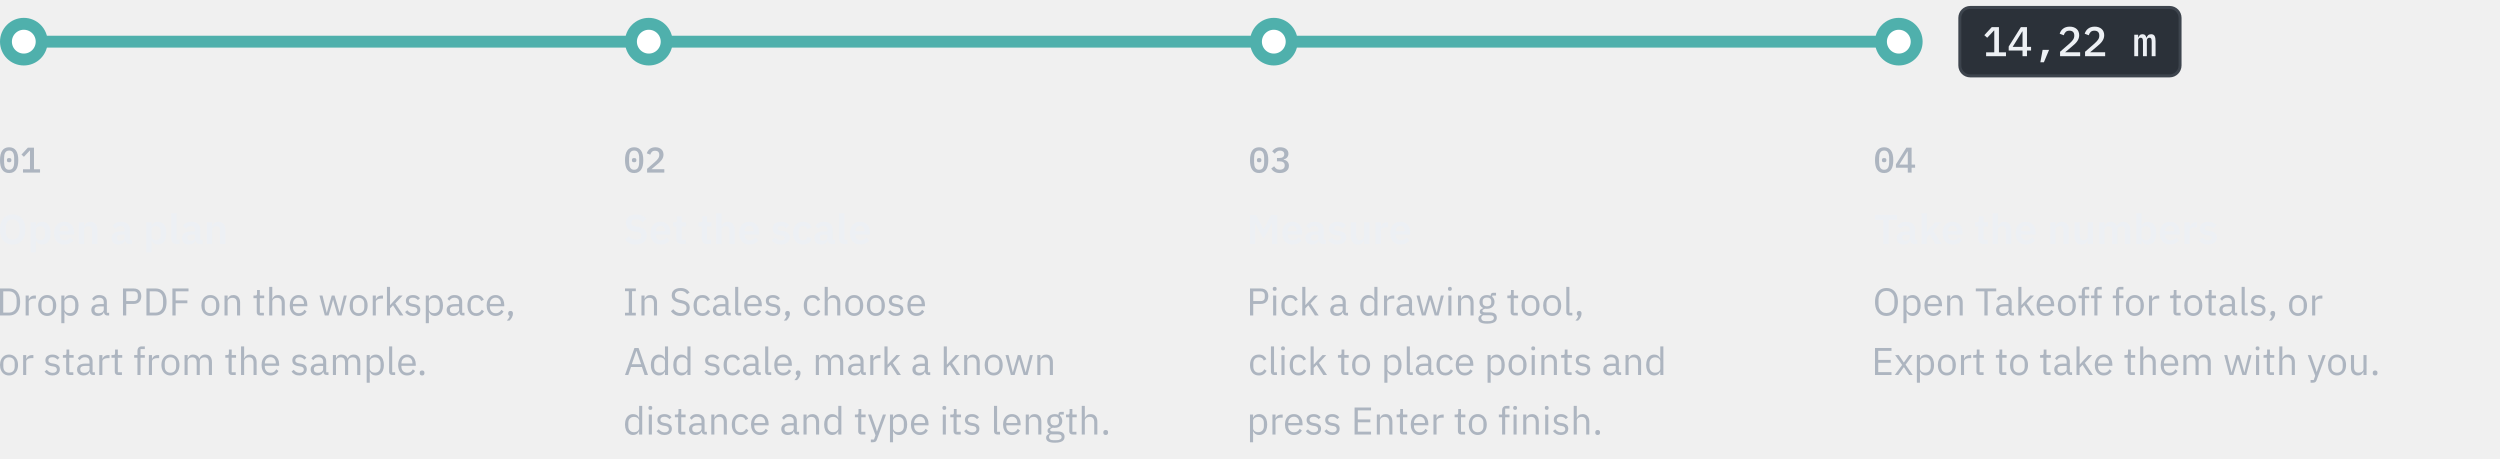
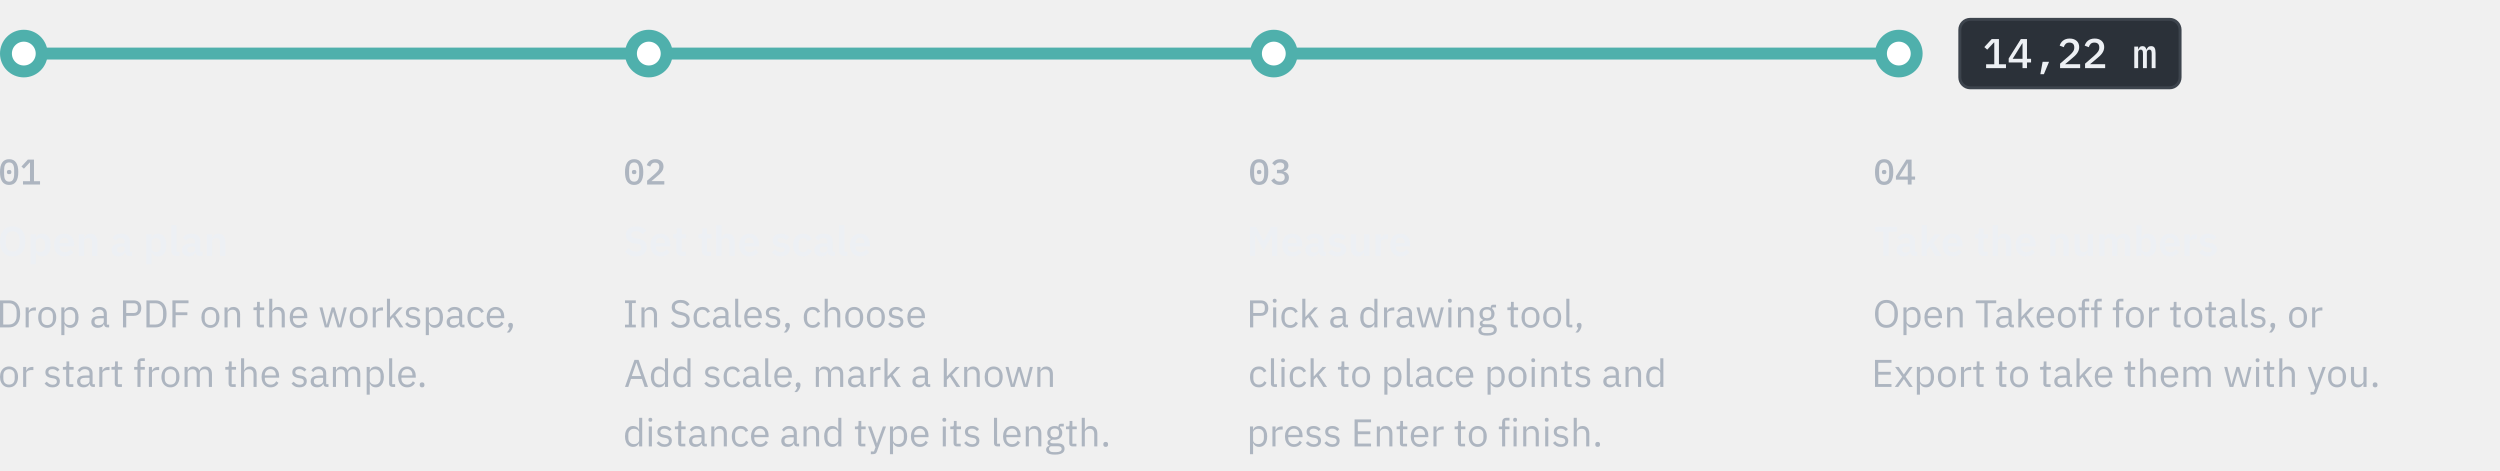
- <svg xmlns="http://www.w3.org/2000/svg" width="840" height="154" viewBox="0 0 840 154">
+ <svg xmlns="http://www.w3.org/2000/svg" width="840" height="158" viewBox="0 0 840 158">
  <defs>
    <path id="o-comma" d="M244 152H399L275 -145H190Z" />
    <path id="o-four" d="M362 0V136H30V232L322 698H469V224H567V136H469V0ZM125 224H362V595H356Z" />
    <path id="o-m" d="M44 0V516H137V449H142Q154 482 176.5 505.0Q199 528 241 528Q282 528 304.5 505.5Q327 483 333 444H337Q351 479 376.0 503.5Q401 528 448 528Q508 528 531.5 486.0Q555 444 555 363V0H462V349Q462 403 449.0 423.5Q436 444 407 444Q381 444 363.5 426.5Q346 409 346 374V0H253V349Q253 403 240.5 423.5Q228 444 199 444Q172 444 154.5 426.5Q137 409 137 374V0Z" />
    <path id="o-one" d="M88 0V93H284V616H276L114 443L45 505L223 698H396V93H565V0Z" />
    <path id="o-three" d="M271 410Q338 410 370.5 438.5Q403 467 403 510V517Q403 565 371.5 590.5Q340 616 287 616Q236 616 200.5 593.0Q165 570 141 530L65 595Q81 618 102.0 639.0Q123 660 150.0 675.5Q177 691 212.0 700.5Q247 710 291 710Q340 710 382.0 698.0Q424 686 455.0 662.5Q486 639 503.0 605.5Q520 572 520 530Q520 497 509.5 470.0Q499 443 480.5 422.5Q462 402 437.0 389.0Q412 376 384 370V365Q414 359 441.0 345.5Q468 332 489.0 310.5Q510 289 522.0 259.5Q534 230 534 192Q534 146 516.0 108.5Q498 71 464.5 44.0Q431 17 384.0 2.5Q337 -12 279 -12Q230 -12 192.5 -1.5Q155 9 126.0 26.5Q97 44 75.5 66.5Q54 89 38 113L121 177Q147 135 182.5 108.5Q218 82 280 82Q346 82 381.0 112.5Q416 143 416 197V205Q416 259 379.5 287.5Q343 316 274 316H199V410Z" />
    <path id="o-two" d="M545 0H63V107L291 306Q345 354 374.5 397.0Q404 440 404 488V499Q404 554 374.0 583.5Q344 613 287 613Q229 613 197.5 582.0Q166 551 152 503L54 540Q64 573 83.0 603.5Q102 634 131.5 658.0Q161 682 201.5 696.0Q242 710 295 710Q349 710 391.5 694.5Q434 679 463.0 652.0Q492 625 507.0 587.5Q522 550 522 505Q522 463 509.5 427.5Q497 392 474.5 359.5Q452 327 421.0 297.0Q390 267 353 237L184 95H545Z" />
    <path id="o-zero" d="M300 -12Q234 -12 185.5 12.5Q137 37 105.5 83.0Q74 129 59.0 196.0Q44 263 44 349Q44 434 59.0 501.5Q74 569 105.5 615.0Q137 661 185.5 685.5Q234 710 300 710Q366 710 414.5 685.5Q463 661 494.5 615.0Q526 569 541.0 501.5Q556 434 556 349Q556 263 541.0 196.0Q526 129 494.5 83.0Q463 37 414.5 12.5Q366 -12 300 -12ZM300 80Q376 80 408.5 136.5Q441 193 441 289V409Q441 505 408.5 561.5Q376 618 300 618Q262 618 235.0 603.5Q208 589 191.0 561.5Q174 534 166.5 495.5Q159 457 159 409V289Q159 241 166.5 202.5Q174 164 191.0 136.5Q208 109 235.0 94.5Q262 80 300 80ZM300 290Q265 290 251.5 304.0Q238 318 238 338V360Q238 380 251.5 394.0Q265 408 300 408Q335 408 348.5 394.0Q362 380 362 360V338Q362 318 348.5 304.0Q335 290 300 290Z" />
    <path id="r-A" d="M618 0H530L460 206H178L108 0H23L267 698H374ZM439 280 351 533 321 620H316L286 533L198 280Z" />
    <path id="r-D" d="M93 0V698H327Q414 698 478.5 659.5Q543 621 578.0 543.5Q613 466 613 349Q613 232 578.0 154.5Q543 77 478.5 38.5Q414 0 327 0ZM177 74H327Q385 74 429.0 100.0Q473 126 498.0 174.5Q523 223 523 292V406Q523 475 498.0 524.0Q473 573 429.0 598.5Q385 624 327 624H177Z" />
    <path id="r-E" d="M519 0H93V698H519V624H177V390H499V316H177V74H519Z" />
    <path id="r-F" d="M177 0H93V698H509V624H177V390H480V316H177Z" />
    <path id="r-I" d="M340 0H60V70H158V628H60V698H340V628H242V70H340Z" />
    <path id="r-O" d="M354 -12Q264 -12 197.5 29.5Q131 71 94.5 151.5Q58 232 58 349Q58 466 94.5 546.5Q131 627 197.5 668.5Q264 710 354 710Q444 710 510.5 668.5Q577 627 613.5 546.5Q650 466 650 349Q650 232 613.5 151.5Q577 71 510.5 29.5Q444 -12 354 -12ZM354 63Q415 63 461.0 91.5Q507 120 533.5 171.0Q560 222 560 291V407Q560 476 533.5 527.5Q507 579 461.0 607.0Q415 635 354 635Q294 635 247.5 607.0Q201 579 174.5 527.5Q148 476 148 407V291Q148 222 174.5 171.0Q201 120 247.5 91.5Q294 63 354 63Z" />
    <path id="r-P" d="M177 0H93V698H371Q434 698 477.5 673.5Q521 649 543.5 604.5Q566 560 566 498Q566 437 543.5 392.0Q521 347 477.5 322.5Q434 298 371 298H177ZM177 624V372H371Q404 372 427.5 383.5Q451 395 463.5 417.5Q476 440 476 472V524Q476 556 463.5 578.5Q451 601 427.5 612.5Q404 624 371 624Z" />
    <path id="r-S" d="M289 -12Q205 -12 144.5 20.5Q84 53 42 110L104 162Q141 113 186.0 87.5Q231 62 292 62Q367 62 406.5 98.0Q446 134 446 194Q446 227 433.0 250.0Q420 273 391.5 288.5Q363 304 317 314L260 327Q197 342 153.0 366.0Q109 390 86.0 428.0Q63 466 63 519Q63 581 92.0 623.5Q121 666 173.5 688.0Q226 710 294 710Q373 710 429.5 681.0Q486 652 525 596L462 550Q434 590 392.5 613.0Q351 636 290 636Q223 636 184.5 607.0Q146 578 146 522Q146 489 160.5 467.0Q175 445 204.0 430.5Q233 416 277 406L334 393Q402 378 445.0 352.0Q488 326 508.5 288.0Q529 250 529 198Q529 134 500.0 87.0Q471 40 417.5 14.0Q364 -12 289 -12Z" />
    <path id="r-T" d="M550 624H328V0H244V624H22V698H550Z" />
    <path id="r-a" d="M505 0H460Q428 0 408.0 13.5Q388 27 379.0 51.0Q370 75 370 106V113L401 84H366Q350 37 310.5 12.5Q271 -12 217 -12Q135 -12 89.5 30.0Q44 72 44 144Q44 193 68.0 226.5Q92 260 140.5 277.5Q189 295 264 295H366V346Q366 401 336.0 430.0Q306 459 244 459Q198 459 166.0 438.0Q134 417 113 382L65 427Q86 468 132.0 498.0Q178 528 248 528Q341 528 393.5 482.0Q446 436 446 354V70H505ZM366 235H260Q192 235 160.0 215.0Q128 195 128 157V136Q128 98 156.0 77.0Q184 56 230 56Q270 56 300.5 68.5Q331 81 348.5 102.5Q366 124 366 150Z" />
    <path id="r-c" d="M277 -12Q168 -12 107.5 61.0Q47 134 47 258Q47 382 107.5 455.0Q168 528 277 528Q354 528 401.0 494.0Q448 460 470 407L403 373Q389 413 356.5 435.0Q324 457 277 457Q206 457 169.5 413.5Q133 370 133 302V214Q133 147 169.5 103.0Q206 59 277 59Q326 59 361.0 82.0Q396 105 417 149L475 110Q450 55 400.5 21.5Q351 -12 277 -12Z" />
    <path id="r-comma" d="M136 117Q168 117 182.5 100.5Q197 84 197 58V44Q197 4 173.0 -46.0Q149 -96 106 -133H39Q69 -101 87.5 -72.5Q106 -44 114 -9Q94 -4 84.5 10.0Q75 24 75 44V58Q75 84 90.0 100.5Q105 117 136 117Z" />
    <path id="r-d" d="M415 0V84H411Q388 36 350.5 12.0Q313 -12 260 -12Q196 -12 148.5 21.0Q101 54 75.5 115.0Q50 176 50 258Q50 341 75.5 401.5Q101 462 148.5 495.0Q196 528 260 528Q313 528 352.0 504.5Q391 481 411 432H415V740H495V0ZM282 60Q319 60 349.0 72.5Q379 85 397.0 108.5Q415 132 415 165V357Q415 386 397.0 408.0Q379 430 349.0 443.0Q319 456 282 456Q215 456 175.5 413.5Q136 371 136 302V214Q136 145 175.5 102.5Q215 60 282 60Z" />
    <path id="r-e" d="M279 -12Q209 -12 157.0 21.5Q105 55 76.0 115.5Q47 176 47 258Q47 340 76.0 400.5Q105 461 157.0 494.5Q209 528 279 528Q348 528 398.0 495.5Q448 463 475.0 406.0Q502 349 502 276V238H131V214Q131 147 171.5 102.5Q212 58 284 58Q333 58 369.5 81.0Q406 104 426 147L483 106Q458 54 405.0 21.0Q352 -12 279 -12ZM279 461Q236 461 202.5 441.0Q169 421 150.0 385.5Q131 350 131 305V298H416V309Q416 355 399.0 389.0Q382 423 351.0 442.0Q320 461 279 461Z" />
    <path id="r-f" d="M113 0V446H29V516H113V620Q113 673 141.0 706.5Q169 740 226 740H304V670H193V516H304V446H193V0Z" />
    <path id="r-g" d="M520 -57Q520 -110 492.0 -144.5Q464 -179 408.5 -195.5Q353 -212 270 -212Q190 -212 139.5 -197.0Q89 -182 66.0 -153.5Q43 -125 43 -85Q43 -43 65.0 -19.0Q87 5 125 15V26Q103 37 91.0 54.5Q79 72 79 98Q79 137 104.0 157.5Q129 178 168 188V192Q122 214 96.5 255.0Q71 296 71 350Q71 403 95.0 443.0Q119 483 163.0 505.5Q207 528 265 528Q293 528 317.5 523.0Q342 518 363 508V517Q363 547 377.0 566.5Q391 586 423 586H500V516H402V483Q430 459 445.5 425.0Q461 391 461 350Q461 298 437.0 257.5Q413 217 369.0 194.5Q325 172 266 172Q253 172 240.0 173.5Q227 175 216 177Q191 170 169.5 156.5Q148 143 148 119Q148 96 170.0 88.0Q192 80 227 80H337Q433 80 476.5 43.5Q520 7 520 -57ZM445 -63Q445 -32 421.5 -13.5Q398 5 338 5H166Q141 -6 129.5 -23.5Q118 -41 118 -65Q118 -99 143.5 -123.0Q169 -147 230 -147H304Q371 -147 408.0 -126.0Q445 -105 445 -63ZM266 236Q317 236 347.0 260.5Q377 285 377 336V364Q377 415 347.0 439.5Q317 464 266 464Q215 464 185.0 439.5Q155 415 155 364V336Q155 285 185.0 260.5Q215 236 266 236Z" />
    <path id="r-h" d="M85 0V740H165V432H169Q188 476 222.5 502.0Q257 528 315 528Q395 528 441.5 476.5Q488 425 488 331V0H408V317Q408 386 378.5 421.0Q349 456 291 456Q259 456 230.0 445.5Q201 435 183.0 413.0Q165 391 165 358V0Z" />
    <path id="r-i" d="M125 637Q100 637 88.0 649.5Q76 662 76 682V695Q76 715 88.0 727.5Q100 740 125 740Q151 740 162.5 727.5Q174 715 174 695V682Q174 662 162.5 649.5Q151 637 125 637ZM85 0V516H165V0Z" />
    <path id="r-k" d="M85 0V740H165V363V271H169L248 359L394 516H491L300 312L510 0H413L242 263L165 184V0Z" />
    <path id="r-l" d="M241 0H170Q129 0 107.0 23.5Q85 47 85 83V740H165V70H241Z" />
    <path id="r-m" d="M165 0H85V516H165V432H169Q186 472 217.0 500.0Q248 528 308 528Q359 528 402.0 503.5Q445 479 466 423H468Q482 465 520.5 496.5Q559 528 625 528Q704 528 748.5 476.5Q793 425 793 331V0H713V317Q713 385 686.0 420.5Q659 456 600 456Q569 456 541.0 445.5Q513 435 496.0 413.0Q479 391 479 358V0H399V317Q399 386 372.0 421.0Q345 456 288 456Q257 456 228.5 445.5Q200 435 182.5 413.0Q165 391 165 358Z" />
    <path id="r-n" d="M165 0H85V516H165V432H169Q188 476 222.5 502.0Q257 528 315 528Q395 528 441.5 476.5Q488 425 488 331V0H408V317Q408 386 378.5 421.0Q349 456 291 456Q259 456 230.0 445.5Q201 435 183.0 413.0Q165 391 165 358Z" />
    <path id="r-o" d="M280 -12Q211 -12 158.5 21.5Q106 55 76.5 115.5Q47 176 47 258Q47 340 76.5 400.5Q106 461 158.5 494.5Q211 528 280 528Q349 528 401.5 494.5Q454 461 483.5 400.5Q513 340 513 258Q513 176 483.5 115.5Q454 55 401.5 21.5Q349 -12 280 -12ZM280 59Q345 59 386.0 99.0Q427 139 427 221V295Q427 377 386.0 417.0Q345 457 280 457Q216 457 174.5 417.0Q133 377 133 295V221Q133 139 174.5 99.0Q216 59 280 59Z" />
    <path id="r-p" d="M85 -200V516H165V432H169Q189 481 228.0 504.5Q267 528 320 528Q385 528 432.0 495.0Q479 462 504.5 401.5Q530 341 530 258Q530 176 504.5 115.0Q479 54 432.0 21.0Q385 -12 320 -12Q267 -12 229.5 12.0Q192 36 169 84H165V-200ZM298 60Q366 60 405.0 102.5Q444 145 444 214V302Q444 371 405.0 413.5Q366 456 298 456Q262 456 231.5 443.0Q201 430 183.0 408.0Q165 386 165 357V165Q165 132 183.0 108.5Q201 85 231.5 72.5Q262 60 298 60Z" />
    <path id="r-period" d="M136 -12Q105 -12 90.0 4.5Q75 21 75 46V59Q75 85 90.0 101.0Q105 117 136 117Q168 117 182.5 101.0Q197 85 197 59V46Q197 21 182.5 4.5Q168 -12 136 -12Z" />
    <path id="r-r" d="M165 0H85V516H165V421H170Q179 446 198.0 467.5Q217 489 247.0 502.5Q277 516 319 516H350V436H303Q260 436 229.0 424.5Q198 413 181.5 394.0Q165 375 165 350Z" />
    <path id="r-s" d="M240 -12Q169 -12 120.0 15.5Q71 43 36 89L93 135Q123 98 160.0 77.0Q197 56 246 56Q297 56 325.5 78.0Q354 100 354 140Q354 170 334.5 192.0Q315 214 264 221L223 227Q176 234 138.0 250.5Q100 267 78.5 297.5Q57 328 57 376Q57 453 109.5 490.5Q162 528 241 528Q283 528 315.5 518.0Q348 508 374.0 489.5Q400 471 421 445L368 397Q351 421 318.0 440.5Q285 460 235 460Q186 460 160.0 438.5Q134 417 134 380Q134 343 159.5 325.5Q185 308 233 300L273 294Q359 281 395.0 244.5Q431 208 431 149Q431 99 408.0 63.0Q385 27 342.0 7.5Q299 -12 240 -12Z" />
    <path id="r-t" d="M299 0H199Q158 0 136.0 24.0Q114 48 114 85V446H29V516H77Q103 516 112.5 526.5Q122 537 122 563V659H194V516H307V446H194V70H299Z" />
    <path id="r-u" d="M403 0V84H399Q384 47 351.5 17.5Q319 -12 254 -12Q175 -12 127.5 39.5Q80 91 80 185V516H160V199Q160 130 190.0 95.0Q220 60 278 60Q310 60 338.5 70.5Q367 81 385.0 103.0Q403 125 403 159V516H483V0Z" />
    <path id="r-w" d="M169 0 31 516H109L164 293L219 67H221L284 293L349 516H420L487 293L551 67H553L606 293L662 516H737L600 0H501L429 248L384 405H382L338 248L266 0Z" />
    <path id="r-x" d="M21 0 212 260 29 516H123L254 324H257L393 516H482L300 266L486 0H392L258 202H255L110 0Z" />
    <path id="r-y" d="M278 165 403 516H482L251 -120Q240 -151 226.5 -168.5Q213 -186 191.0 -193.0Q169 -200 131 -200H90V-130H171L210 -20L17 516H97L221 165L245 81H250Z" />
    <path id="s-M" d="M81.72 0V698H228.266L332.77 499.646L407.82 356.546H410.705L485.345 499.646L589.144 698H735.215V0H610.209V385.693V496.348H606.619L553.26 389.923L408.115 126.109L265.086 389.218L210.316 501.283H206.726V385.693V0Z" />
    <path id="s-O" d="M356.115 -12Q264.705 -12 196.09 29.147Q127.475 70.295 89.917 150.795Q52.36 231.295 52.36 349Q52.36 467.41 89.917 547.558Q127.475 627.705 196.09 668.853Q264.705 710 356.115 710Q448.23 710 516.493 668.853Q584.755 627.705 622.313 547.558Q659.87 467.41 659.87 349Q659.87 231.295 622.313 150.795Q584.755 70.295 516.493 29.147Q448.23 -12 356.115 -12ZM356.115 105.301Q406.54 105.301 443.022 128.161Q479.504 151.021 499.659 193.561Q519.814 236.1 519.814 295.23V402.77Q519.814 462.605 499.659 504.939Q479.504 547.274 443.022 569.987Q406.54 592.699 356.115 592.699Q306.69 592.699 269.708 569.987Q232.726 547.274 212.571 504.939Q192.416 462.605 192.416 402.77V295.23Q192.416 236.1 212.571 193.561Q232.726 151.021 269.708 128.161Q306.69 105.301 356.115 105.301Z" />
    <path id="s-S" d="M298.87 -12Q209.935 -12 146.615 20.147Q83.295 52.295 39.18 103.655L127.971 190.201Q163.561 147.546 208.208 125.923Q252.856 104.301 306.805 104.301Q368.41 104.301 399.097 131.136Q429.785 157.971 429.785 202.46Q429.785 225.59 421.367 243.302Q412.95 261.015 392.205 272.99Q371.46 284.965 334.625 290.734L269.165 300.914Q199.115 312.389 152.647 338.152Q106.18 363.914 83.18 405.792Q60.18 447.67 60.18 504.195Q60.18 566.9 90.942 612.925Q121.705 658.95 178.435 684.475Q235.165 710 313.035 710Q392.035 710 451.003 683.468Q509.971 656.935 551.791 607.28L462 521.799Q436.115 554.044 398.845 573.872Q361.575 593.699 305.51 593.699Q249.791 593.699 220.808 572.454Q191.826 551.209 191.826 512.13Q191.826 485.475 202.096 468.41Q212.366 451.345 233.963 441.428Q255.561 431.51 288.985 425.035L354.445 413.445Q425.266 401.266 471.086 375.266Q516.906 349.266 539.168 308.445Q561.431 267.625 561.431 209.985Q561.431 143.87 530.668 94.05Q499.906 44.23 441.118 16.115Q382.33 -12 298.87 -12Z" />
    <path id="s-T" d="M554.935 580.994H356.201V0H224.26V580.994H25.525V698H554.935Z" />
    <path id="s-a" d="M528.971 0H457.885Q429.41 0 406.942 13.5Q384.475 27 371.95 52.763Q359.425 78.525 359.425 113.755V124.985L391.13 89.64H355.425Q342.245 39.82 301.687 13.91Q261.13 -12 202.9 -12Q123.015 -12 79.982 30.353Q36.95 72.705 36.95 141.885Q36.95 195.82 63.417 231.083Q89.885 266.345 139.795 284.198Q189.705 302.05 260.475 302.05H349.08V340.36Q349.08 383.375 326.13 407.792Q303.18 432.209 251.755 432.209Q207.165 432.209 179.395 412.619Q151.625 393.029 133.445 365.785L57.245 434.05Q86 479.28 134.115 506.813Q182.23 534.345 260.69 534.345Q366.381 534.345 421.701 485.878Q477.021 437.41 477.021 347.655V101.726H528.971ZM349.08 225.13H267.05Q216.676 225.13 191.726 208.655Q166.776 192.18 166.776 160.525V143.755Q166.776 112.805 187.726 96.74Q208.676 80.676 245.51 80.676Q274.935 80.676 298.032 89.298Q321.13 97.92 335.105 114.838Q349.08 131.755 349.08 156.345Z" />
    <path id="s-b" d="M73.72 0V740H201.661V435.525H206.366Q220.021 481 259.373 507.673Q298.726 534.345 350.316 534.345Q416.726 534.345 461.963 502.403Q507.201 470.46 530.938 409.608Q554.676 348.755 554.676 261.525Q554.676 174.59 530.938 113.237Q507.201 51.885 461.963 19.942Q416.726 -12 350.316 -12Q298.726 -12 259.816 15.173Q220.906 42.345 206.366 86.82H201.661V0ZM309.28 93.841Q358.95 93.841 389.842 127.528Q420.734 161.215 420.734 216.115V306.23Q420.734 361.835 389.842 395.17Q358.95 428.504 309.28 428.504Q278.92 428.504 254.413 418.324Q229.906 408.144 215.783 389.317Q201.661 370.49 201.661 345.015V179.1Q201.661 152.445 215.783 133.176Q229.906 113.906 254.413 103.873Q278.92 93.841 309.28 93.841Z" />
    <path id="s-c" d="M279.82 -12Q164.475 -12 101.86 62.058Q39.245 136.115 39.245 261.525Q39.245 386.935 101.86 460.64Q164.475 534.345 279.82 534.345Q358.935 534.345 410.518 498.935Q462.1 463.525 484.805 402.065L380.439 355.375Q371.375 388.324 346.277 409.619Q321.18 430.914 279.82 430.914Q227.151 430.914 200.168 397.285Q173.186 363.655 173.186 308.345V213.295Q173.186 158.985 200.168 124.856Q227.151 90.726 279.82 90.726Q325.295 90.726 350.777 114.431Q376.26 138.136 390.209 172.971L488.395 126.215Q462.69 57.115 409.313 22.558Q355.935 -12 279.82 -12Z" />
    <path id="s-e" d="M285.345 -12Q208.295 -12 153.122 21.5Q97.95 55 68.597 116.558Q39.245 178.115 39.245 261.525Q39.245 344.23 67.892 405.435Q96.54 466.64 150.655 500.493Q204.77 534.345 281.115 534.345Q362.805 534.345 415.273 498.32Q467.74 462.295 493.33 402.475Q518.92 342.655 518.92 271.065V228.835H171.891V216.115Q171.891 159.69 203.931 125.061Q235.971 90.431 298.805 90.431Q346.395 90.431 377.255 110.611Q408.115 130.791 431.64 161.1L500.625 84.144Q468.575 40.605 413.108 14.302Q357.64 -12 285.345 -12ZM283.23 437.734Q249.395 437.734 224.356 422.317Q199.316 406.9 185.603 379.507Q171.891 352.115 171.891 315.575V307.87H385.684V317.46Q385.684 353.59 373.972 380.54Q362.26 407.49 339.367 422.612Q316.475 437.734 283.23 437.734Z" />
    <path id="s-h" d="M73.72 0V740H201.661V434.82H207.071Q222.546 476.705 257.398 505.525Q292.251 534.345 353.071 534.345Q433.071 534.345 476.398 480.818Q519.726 427.29 519.726 329.59V0H391.785V317Q391.785 372.351 371.802 400.428Q351.82 428.504 305.805 428.504Q279.571 428.504 255.796 419.414Q232.021 410.324 216.841 391.749Q201.661 373.173 201.661 345.31V0Z" />
    <path id="s-k" d="M73.72 0V740H201.661V399.661V293.561H207.071L276.201 387.906L393.295 522.345H537.531L357.811 320.46L557.236 0H404.54L270.906 234.094L201.661 158.619V0Z" />
    <path id="s-l" d="M270.611 0H202.431Q136.755 0 105.237 33.018Q73.72 66.035 73.72 126.006V740H201.661V101.726H270.611Z" />
    <path id="s-m" d="M201.661 0H73.72V522.345H201.661V434.82H207.071Q221.956 476.23 255.423 505.288Q288.891 534.345 347.481 534.345Q400.596 534.345 440.071 508.083Q479.546 481.82 497.726 428.64H500.431Q514.431 472.05 556.103 503.198Q597.776 534.345 659.546 534.345Q736.431 534.345 778.111 480.73Q819.791 427.115 819.791 329.59V0H691.849V317Q691.849 373.015 671.547 400.76Q651.245 428.504 607.755 428.504Q583.1 428.504 560.74 419.414Q538.381 410.324 524.553 391.849Q510.726 373.375 510.726 345.31V0H382.785V317Q382.785 373.31 362.13 400.907Q341.475 428.504 299.28 428.504Q275.33 428.504 252.823 419.414Q230.316 410.324 215.988 391.849Q201.661 373.375 201.661 345.31Z" />
    <path id="s-n" d="M201.661 0H73.72V522.345H201.661V434.82H207.071Q222.546 476.705 257.398 505.525Q292.251 534.345 353.071 534.345Q433.071 534.345 476.398 480.818Q519.726 427.29 519.726 329.59V0H391.785V317Q391.785 372.351 371.802 400.428Q351.82 428.504 305.805 428.504Q279.571 428.504 255.796 419.414Q232.021 410.324 216.841 391.749Q201.661 373.173 201.661 345.31Z" />
    <path id="s-p" d="M73.72 -200V522.345H201.661V435.525H206.366Q220.021 481 259.373 507.673Q298.726 534.345 350.316 534.345Q416.726 534.345 461.963 502.403Q507.201 470.46 530.938 409.608Q554.676 348.755 554.676 261.525Q554.676 174.59 530.938 113.237Q507.201 51.885 461.963 19.942Q416.726 -12 350.316 -12Q298.726 -12 259.816 15.173Q220.906 42.345 206.366 86.82H201.661V-200ZM309.28 93.841Q358.95 93.841 389.842 127.528Q420.734 161.215 420.734 216.115V306.23Q420.734 361.835 389.842 395.17Q358.95 428.504 309.28 428.504Q278.92 428.504 254.413 418.324Q229.906 408.144 215.783 389.317Q201.661 370.49 201.661 345.015V179.1Q201.661 152.445 215.783 133.176Q229.906 113.906 254.413 103.873Q278.92 93.841 309.28 93.841Z" />
    <path id="s-r" d="M201.661 0H73.72V522.345H201.661V413.95H206.661Q213.546 441.77 230.431 466.442Q247.316 491.115 275.553 506.73Q303.791 522.345 345.086 522.345H372.561V401.454H332.611Q289.611 401.454 260.373 392.774Q231.136 384.094 216.398 366.504Q201.661 348.914 201.661 319.684Z" />
    <path id="s-s" d="M244.935 -12Q170.41 -12 119.295 13.385Q68.18 38.77 28.95 84.065L107.1 159.676Q135.69 126.906 170.575 108.021Q205.46 89.136 250.23 89.136Q296.295 89.136 316.687 105.143Q337.08 121.151 337.08 149.165Q337.08 172.115 322.515 185.655Q307.95 199.195 273.165 204.08L220.885 210.785Q165.425 218.49 126.367 237.457Q87.31 256.425 67.22 289.04Q47.13 321.655 47.13 368.95Q47.13 445.245 101.392 489.795Q155.655 534.345 245.23 534.345Q296.395 534.345 332.773 524.698Q369.151 515.05 396.913 496.55Q424.676 478.05 449.201 452.05L373.64 376.555Q351 401.26 319.058 417.234Q287.115 433.209 249.1 433.209Q208.561 433.209 189.258 418.407Q169.956 403.605 169.956 378.59Q169.956 352.87 185.586 339.6Q201.215 326.33 237.935 320.445L291.33 313.035Q377.33 301.445 418.618 262.83Q459.906 224.215 459.906 158.87Q459.906 108.87 433.381 70.05Q406.856 31.23 358.568 9.615Q310.28 -12 244.935 -12Z" />
    <path id="s-t" d="M328.611 0H237.071Q171.395 0 136.705 34.575Q102.015 69.151 102.015 132.941V420.619H24.77V522.345H65.015Q93.866 522.345 104.408 535.665Q114.95 548.985 114.95 575.69V664.64H229.956V522.345H336.611V420.619H229.956V101.726H328.611Z" />
    <path id="s-u" d="M386.08 0V86.82H381.375Q367.785 47.705 333.875 17.853Q299.965 -12 234.965 -12Q155.26 -12 111.637 41.263Q68.015 94.525 68.015 192.05V522.345H195.956V205.345Q195.956 151.151 217.143 122.496Q238.33 93.841 283.64 93.841Q309.295 93.841 332.86 102.931Q356.425 112.021 371.252 130.496Q386.08 148.971 386.08 176.625V522.345H514.021V0Z" />
  </defs>
-   <g transform="translate(0 4)">
+   <g transform="translate(0 8)">
    <polyline points="8,10 218,10 428,10 638,10" fill="none" stroke="#4FB0AC" stroke-width="4" stroke-linejoin="round" />
    <circle cx="8" cy="10" r="6" fill="#FFFFFF" stroke="#4FB0AC" stroke-width="4" />
    <circle cx="218" cy="10" r="6" fill="#FFFFFF" stroke="#4FB0AC" stroke-width="4" />
    <circle cx="428" cy="10" r="6" fill="#FFFFFF" stroke="#4FB0AC" stroke-width="4" />
    <circle cx="638" cy="10" r="6" fill="#FFFFFF" stroke="#4FB0AC" stroke-width="4" />
    <rect x="658.5" y="-1.5" width="74" height="23" rx="3.5" fill="#2B3139" stroke="#3D444D" />
    <g fill="#EDF0F4" transform="translate(666.10 14.89) scale(0.014 -0.014)">
      <use href="#o-one" x="0" />
      <use href="#o-four" x="600" />
      <use href="#o-comma" x="1200" />
      <use href="#o-two" x="1800" />
      <use href="#o-two" x="2400" />
      <use href="#o-m" x="3600" />
    </g>
    <g fill="#ADB5C0" transform="translate(-0.53 54.00) scale(0.012 -0.012)">
      <use href="#o-zero" x="0" />
      <use href="#o-one" x="600" />
    </g>
    <g fill="#EDF0F4" transform="translate(-0.73 78.00) scale(0.014 -0.014)">
      <use href="#s-O" x="0" />
      <use href="#s-p" x="712" />
      <use href="#s-e" x="1312" />
      <use href="#s-n" x="1870" />
      <use href="#s-a" x="2694" />
      <use href="#s-p" x="3489" />
      <use href="#s-l" x="4089" />
      <use href="#s-a" x="4383" />
      <use href="#s-n" x="4942" />
    </g>
    <g fill="#ADB5C0" transform="translate(-1.21 102.00) scale(0.013 -0.013)">
      <use href="#r-D" x="0" />
      <use href="#r-r" x="671" />
      <use href="#r-o" x="1033" />
      <use href="#r-p" x="1593" />
      <use href="#r-a" x="2409" />
      <use href="#r-P" x="3179" />
      <use href="#r-D" x="3785" />
      <use href="#r-F" x="4456" />
      <use href="#r-o" x="5251" />
      <use href="#r-n" x="5811" />
      <use href="#r-t" x="6615" />
      <use href="#r-h" x="6966" />
      <use href="#r-e" x="7534" />
      <use href="#r-w" x="8319" />
      <use href="#r-o" x="9082" />
      <use href="#r-r" x="9642" />
      <use href="#r-k" x="10009" />
      <use href="#r-s" x="10526" />
      <use href="#r-p" x="11013" />
      <use href="#r-a" x="11593" />
      <use href="#r-c" x="12127" />
      <use href="#r-e" x="12624" />
      <use href="#r-comma" x="13153" />
    </g>
    <g fill="#ADB5C0" transform="translate(-0.61 122.00) scale(0.013 -0.013)">
      <use href="#r-o" x="0" />
      <use href="#r-r" x="560" />
      <use href="#r-s" x="1163" />
      <use href="#r-t" x="1643" />
      <use href="#r-a" x="1994" />
      <use href="#r-r" x="2528" />
      <use href="#r-t" x="2899" />
      <use href="#r-f" x="3486" />
      <use href="#r-r" x="3810" />
      <use href="#r-o" x="4172" />
      <use href="#r-m" x="4732" />
      <use href="#r-t" x="5841" />
      <use href="#r-h" x="6192" />
      <use href="#r-e" x="6760" />
      <use href="#r-s" x="7545" />
      <use href="#r-a" x="8032" />
      <use href="#r-m" x="8566" />
      <use href="#r-p" x="9439" />
      <use href="#r-l" x="10019" />
      <use href="#r-e" x="10291" />
      <use href="#r-period" x="10820" />
    </g>
    <g fill="#ADB5C0" transform="translate(209.47 54.00) scale(0.012 -0.012)">
      <use href="#o-zero" x="0" />
      <use href="#o-two" x="600" />
    </g>
    <g fill="#EDF0F4" transform="translate(209.45 78.00) scale(0.014 -0.014)">
      <use href="#s-S" x="0" />
      <use href="#s-e" x="611" />
      <use href="#s-t" x="1169" />
      <use href="#s-t" x="1779" />
      <use href="#s-h" x="2153" />
      <use href="#s-e" x="2741" />
      <use href="#s-s" x="3535" />
      <use href="#s-c" x="4034" />
      <use href="#s-a" x="4547" />
      <use href="#s-l" x="5106" />
      <use href="#s-e" x="5400" />
    </g>
    <g fill="#ADB5C0" transform="translate(209.22 102.00) scale(0.013 -0.013)">
      <use href="#r-I" x="0" />
      <use href="#r-n" x="400" />
      <use href="#r-S" x="1204" />
      <use href="#r-c" x="1785" />
      <use href="#r-a" x="2288" />
      <use href="#r-l" x="2822" />
      <use href="#r-e" x="3094" />
      <use href="#r-s" x="3643" />
      <use href="#r-comma" x="4125" />
      <use href="#r-c" x="4633" />
      <use href="#r-h" x="5136" />
      <use href="#r-o" x="5704" />
      <use href="#r-o" x="6264" />
      <use href="#r-s" x="6824" />
      <use href="#r-e" x="7311" />
    </g>
    <g fill="#ADB5C0" transform="translate(209.70 122.00) scale(0.013 -0.013)">
      <use href="#r-A" x="0" />
      <use href="#r-d" x="641" />
      <use href="#r-d" x="1221" />
      <use href="#r-s" x="2037" />
      <use href="#r-c" x="2524" />
      <use href="#r-a" x="3027" />
      <use href="#r-l" x="3561" />
      <use href="#r-e" x="3833" />
      <use href="#r-comma" x="4362" />
      <use href="#r-m" x="4870" />
      <use href="#r-a" x="5743" />
      <use href="#r-r" x="6277" />
      <use href="#r-k" x="6644" />
      <use href="#r-a" x="7407" />
      <use href="#r-k" x="8177" />
      <use href="#r-n" x="8704" />
      <use href="#r-o" x="9272" />
      <use href="#r-w" x="9827" />
      <use href="#r-n" x="10595" />
    </g>
    <g fill="#ADB5C0" transform="translate(209.35 142.00) scale(0.013 -0.013)">
      <use href="#r-d" x="0" />
      <use href="#r-i" x="580" />
      <use href="#r-s" x="830" />
      <use href="#r-t" x="1310" />
      <use href="#r-a" x="1661" />
      <use href="#r-n" x="2195" />
      <use href="#r-c" x="2763" />
      <use href="#r-e" x="3260" />
      <use href="#r-a" x="4045" />
      <use href="#r-n" x="4579" />
      <use href="#r-d" x="5147" />
      <use href="#r-t" x="5963" />
      <use href="#r-y" x="6314" />
      <use href="#r-p" x="6813" />
      <use href="#r-e" x="7393" />
      <use href="#r-i" x="8178" />
      <use href="#r-t" x="8428" />
      <use href="#r-s" x="8779" />
      <use href="#r-l" x="9502" />
      <use href="#r-e" x="9774" />
      <use href="#r-n" x="10323" />
      <use href="#r-g" x="10891" />
      <use href="#r-t" x="11419" />
      <use href="#r-h" x="11770" />
      <use href="#r-period" x="12338" />
    </g>
    <g fill="#ADB5C0" transform="translate(419.47 54.00) scale(0.012 -0.012)">
      <use href="#o-zero" x="0" />
      <use href="#o-three" x="600" />
    </g>
    <g fill="#EDF0F4" transform="translate(418.85 78.00) scale(0.014 -0.014)">
      <use href="#s-M" x="0" />
      <use href="#s-e" x="817" />
      <use href="#s-a" x="1375" />
      <use href="#s-s" x="1934" />
      <use href="#s-u" x="2433" />
      <use href="#s-r" x="3021" />
      <use href="#s-e" x="3409" />
    </g>
    <g fill="#ADB5C0" transform="translate(418.79 102.00) scale(0.013 -0.013)">
      <use href="#r-P" x="0" />
      <use href="#r-i" x="606" />
      <use href="#r-c" x="856" />
      <use href="#r-k" x="1359" />
      <use href="#r-a" x="2122" />
      <use href="#r-d" x="2892" />
      <use href="#r-r" x="3472" />
      <use href="#r-a" x="3835" />
      <use href="#r-w" x="4366" />
      <use href="#r-i" x="5134" />
      <use href="#r-n" x="5384" />
      <use href="#r-g" x="5952" />
      <use href="#r-t" x="6716" />
      <use href="#r-o" x="7063" />
      <use href="#r-o" x="7623" />
      <use href="#r-l" x="8183" />
      <use href="#r-comma" x="8465" />
    </g>
    <g fill="#ADB5C0" transform="translate(419.39 122.00) scale(0.013 -0.013)">
      <use href="#r-c" x="0" />
      <use href="#r-l" x="503" />
      <use href="#r-i" x="775" />
      <use href="#r-c" x="1025" />
      <use href="#r-k" x="1528" />
      <use href="#r-t" x="2291" />
      <use href="#r-o" x="2638" />
      <use href="#r-p" x="3434" />
      <use href="#r-l" x="4014" />
      <use href="#r-a" x="4286" />
      <use href="#r-c" x="4820" />
      <use href="#r-e" x="5317" />
      <use href="#r-p" x="6102" />
      <use href="#r-o" x="6682" />
      <use href="#r-i" x="7242" />
      <use href="#r-n" x="7492" />
      <use href="#r-t" x="8060" />
      <use href="#r-s" x="8411" />
      <use href="#r-a" x="9134" />
      <use href="#r-n" x="9668" />
      <use href="#r-d" x="10236" />
    </g>
    <g fill="#ADB5C0" transform="translate(418.89 142.00) scale(0.013 -0.013)">
      <use href="#r-p" x="0" />
      <use href="#r-r" x="580" />
      <use href="#r-e" x="942" />
      <use href="#r-s" x="1491" />
      <use href="#r-s" x="1972" />
      <use href="#r-E" x="2695" />
      <use href="#r-n" x="3278" />
      <use href="#r-t" x="3846" />
      <use href="#r-e" x="4193" />
      <use href="#r-r" x="4742" />
      <use href="#r-t" x="5345" />
      <use href="#r-o" x="5692" />
      <use href="#r-f" x="6488" />
      <use href="#r-i" x="6812" />
      <use href="#r-n" x="7062" />
      <use href="#r-i" x="7630" />
      <use href="#r-s" x="7880" />
      <use href="#r-h" x="8367" />
      <use href="#r-period" x="8935" />
    </g>
    <g fill="#ADB5C0" transform="translate(629.47 54.00) scale(0.012 -0.012)">
      <use href="#o-zero" x="0" />
      <use href="#o-four" x="600" />
    </g>
    <g fill="#EDF0F4" transform="translate(629.64 78.00) scale(0.014 -0.014)">
      <use href="#s-T" x="0" />
      <use href="#s-a" x="510" />
      <use href="#s-k" x="1069" />
      <use href="#s-e" x="1607" />
      <use href="#s-t" x="2401" />
      <use href="#s-h" x="2775" />
      <use href="#s-e" x="3363" />
      <use href="#s-n" x="4157" />
      <use href="#s-u" x="4745" />
      <use href="#s-m" x="5333" />
      <use href="#s-b" x="6221" />
      <use href="#s-e" x="6821" />
      <use href="#s-r" x="7379" />
      <use href="#s-s" x="7772" />
    </g>
    <g fill="#ADB5C0" transform="translate(629.25 102.00) scale(0.013 -0.013)">
      <use href="#r-O" x="0" />
      <use href="#r-p" x="708" />
      <use href="#r-e" x="1288" />
      <use href="#r-n" x="1837" />
      <use href="#r-T" x="2641" />
      <use href="#r-a" x="3143" />
      <use href="#r-k" x="3677" />
      <use href="#r-e" x="4187" />
      <use href="#r-o" x="4736" />
      <use href="#r-f" x="5290" />
      <use href="#r-f" x="5614" />
      <use href="#r-f" x="6174" />
      <use href="#r-o" x="6494" />
      <use href="#r-r" x="7054" />
      <use href="#r-t" x="7657" />
      <use href="#r-o" x="8004" />
      <use href="#r-t" x="8564" />
      <use href="#r-a" x="8915" />
      <use href="#r-l" x="9449" />
      <use href="#r-s" x="9721" />
      <use href="#r-comma" x="10203" />
      <use href="#r-o" x="10711" />
      <use href="#r-r" x="11271" />
    </g>
    <g fill="#ADB5C0" transform="translate(628.79 122.00) scale(0.013 -0.013)">
      <use href="#r-E" x="0" />
      <use href="#r-x" x="583" />
      <use href="#r-p" x="1090" />
      <use href="#r-o" x="1670" />
      <use href="#r-r" x="2230" />
      <use href="#r-t" x="2601" />
      <use href="#r-t" x="3188" />
      <use href="#r-o" x="3535" />
      <use href="#r-t" x="4331" />
      <use href="#r-a" x="4682" />
      <use href="#r-k" x="5216" />
      <use href="#r-e" x="5726" />
      <use href="#r-t" x="6511" />
      <use href="#r-h" x="6862" />
      <use href="#r-e" x="7430" />
      <use href="#r-m" x="7979" />
      <use href="#r-w" x="9088" />
      <use href="#r-i" x="9856" />
      <use href="#r-t" x="10106" />
      <use href="#r-h" x="10457" />
      <use href="#r-y" x="11261" />
      <use href="#r-o" x="11755" />
      <use href="#r-u" x="12315" />
      <use href="#r-period" x="12883" />
    </g>
  </g>
</svg>
